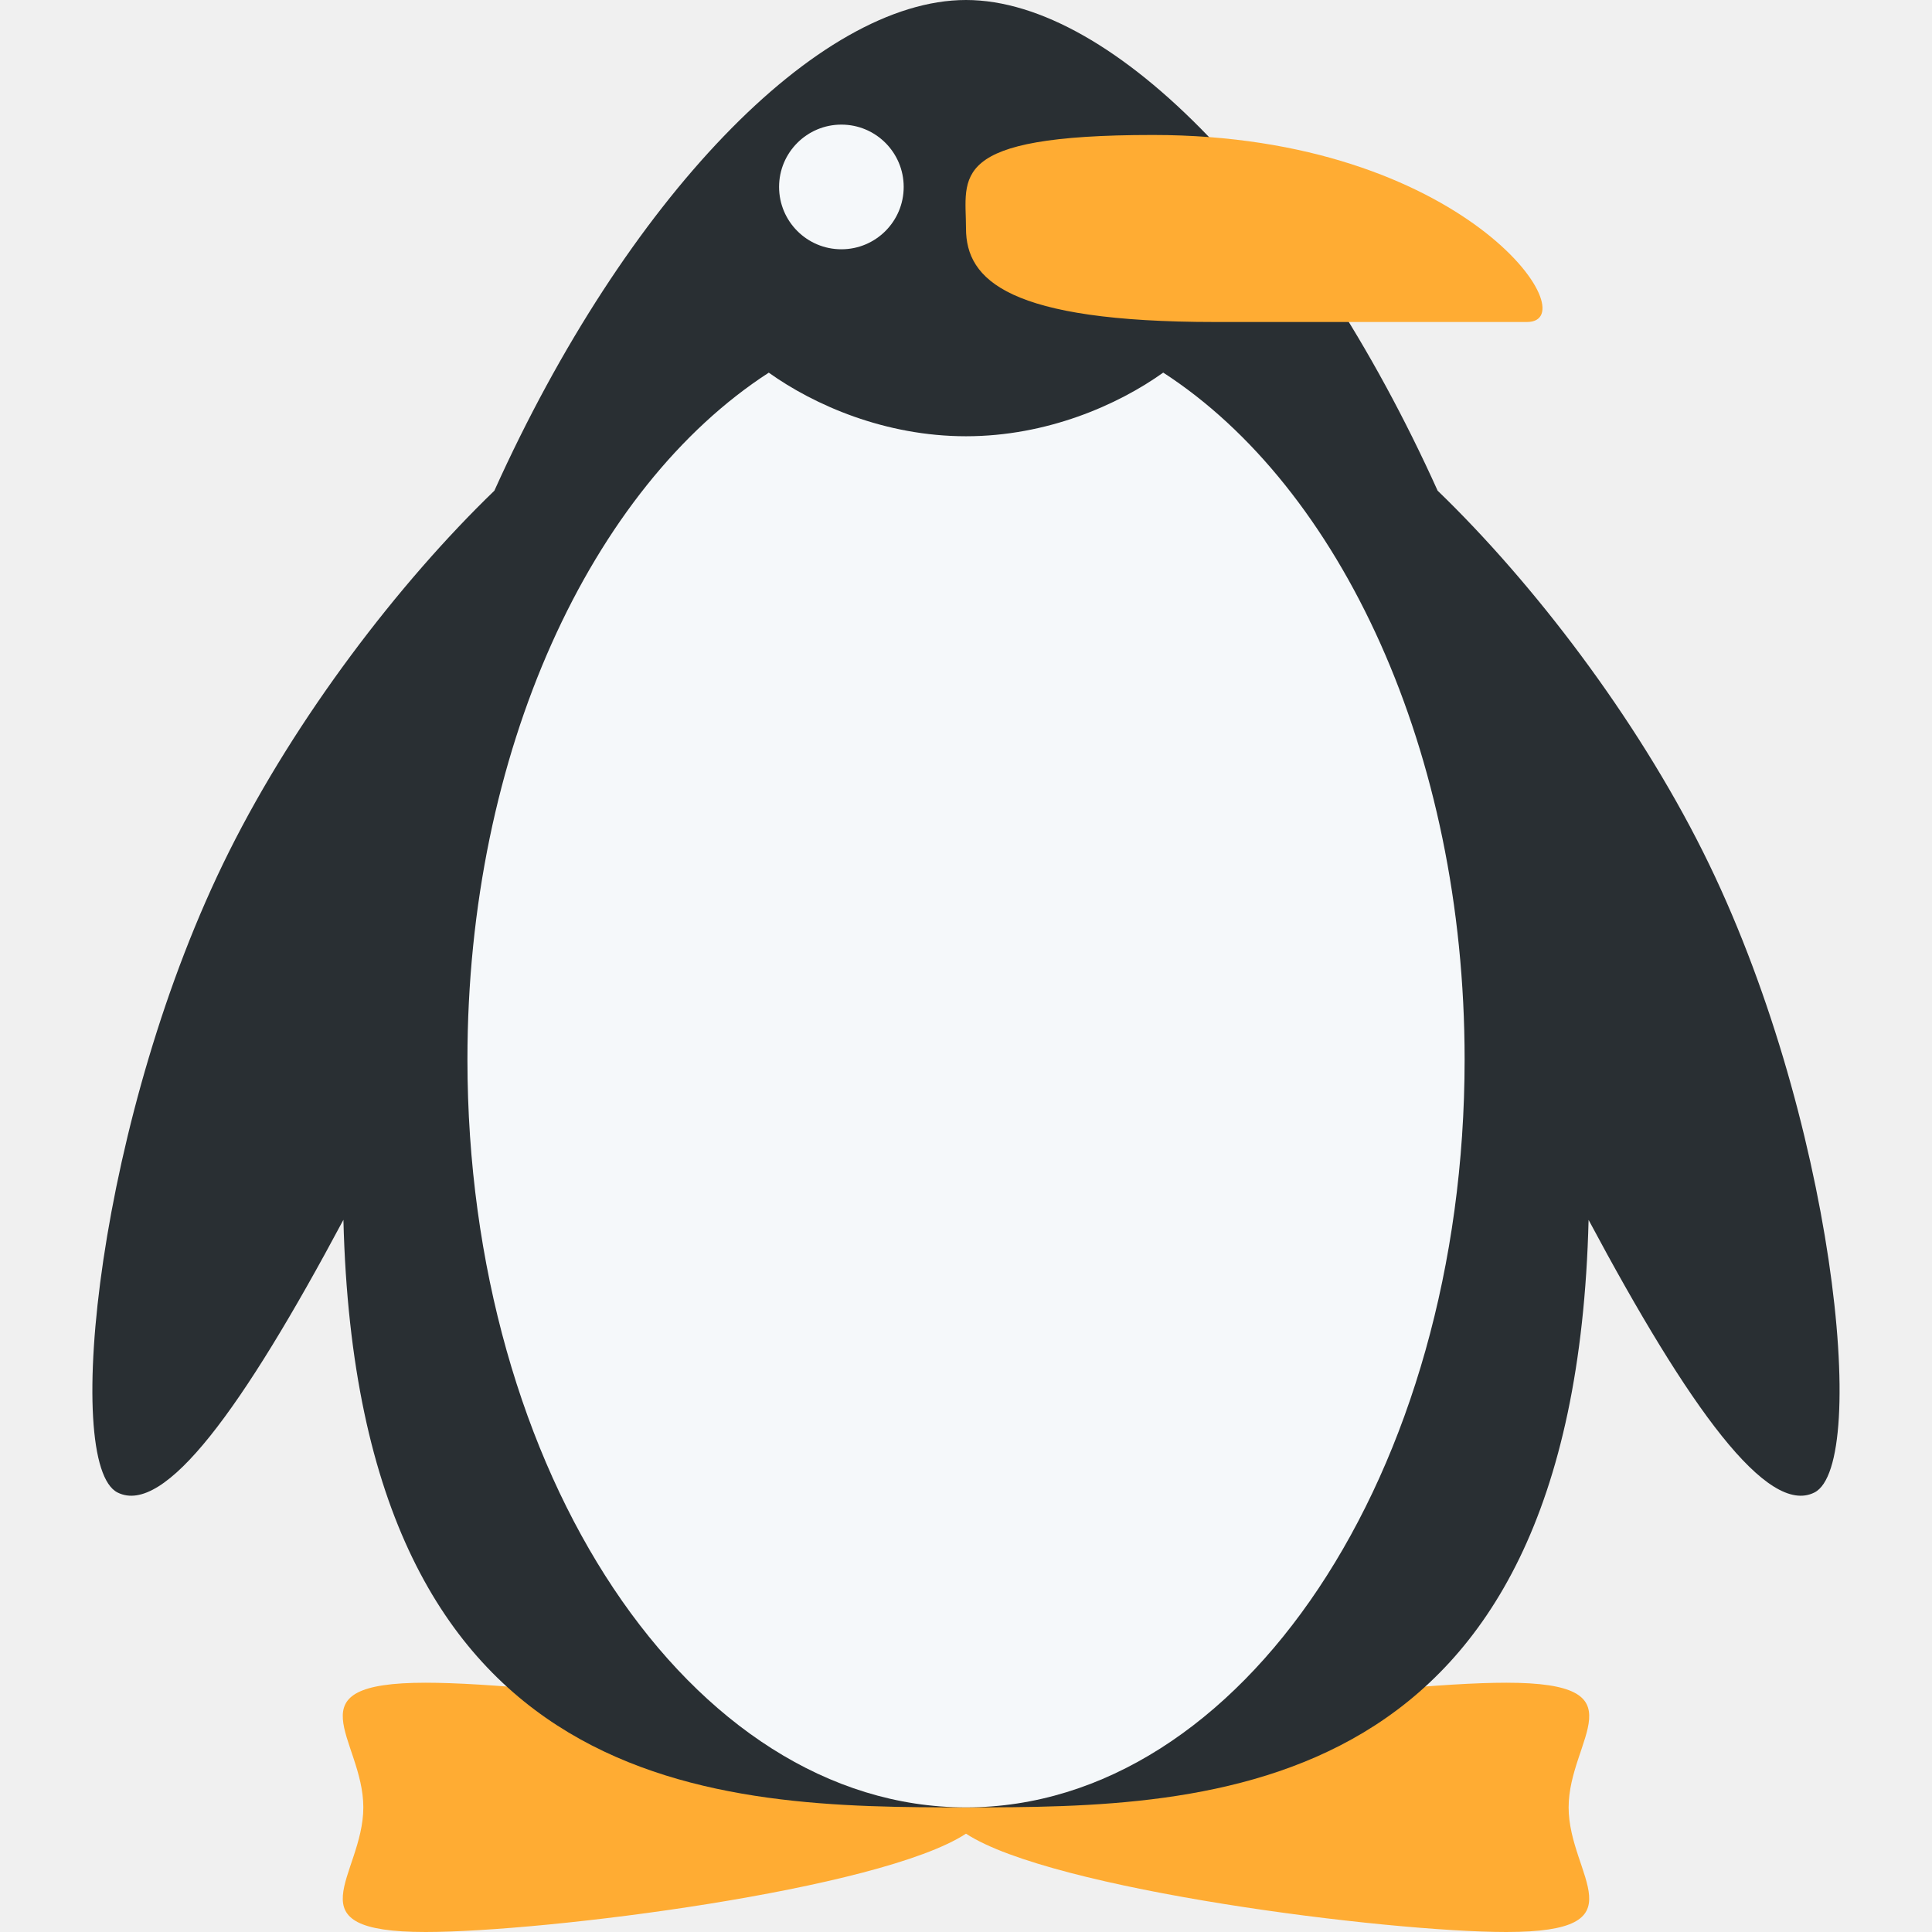
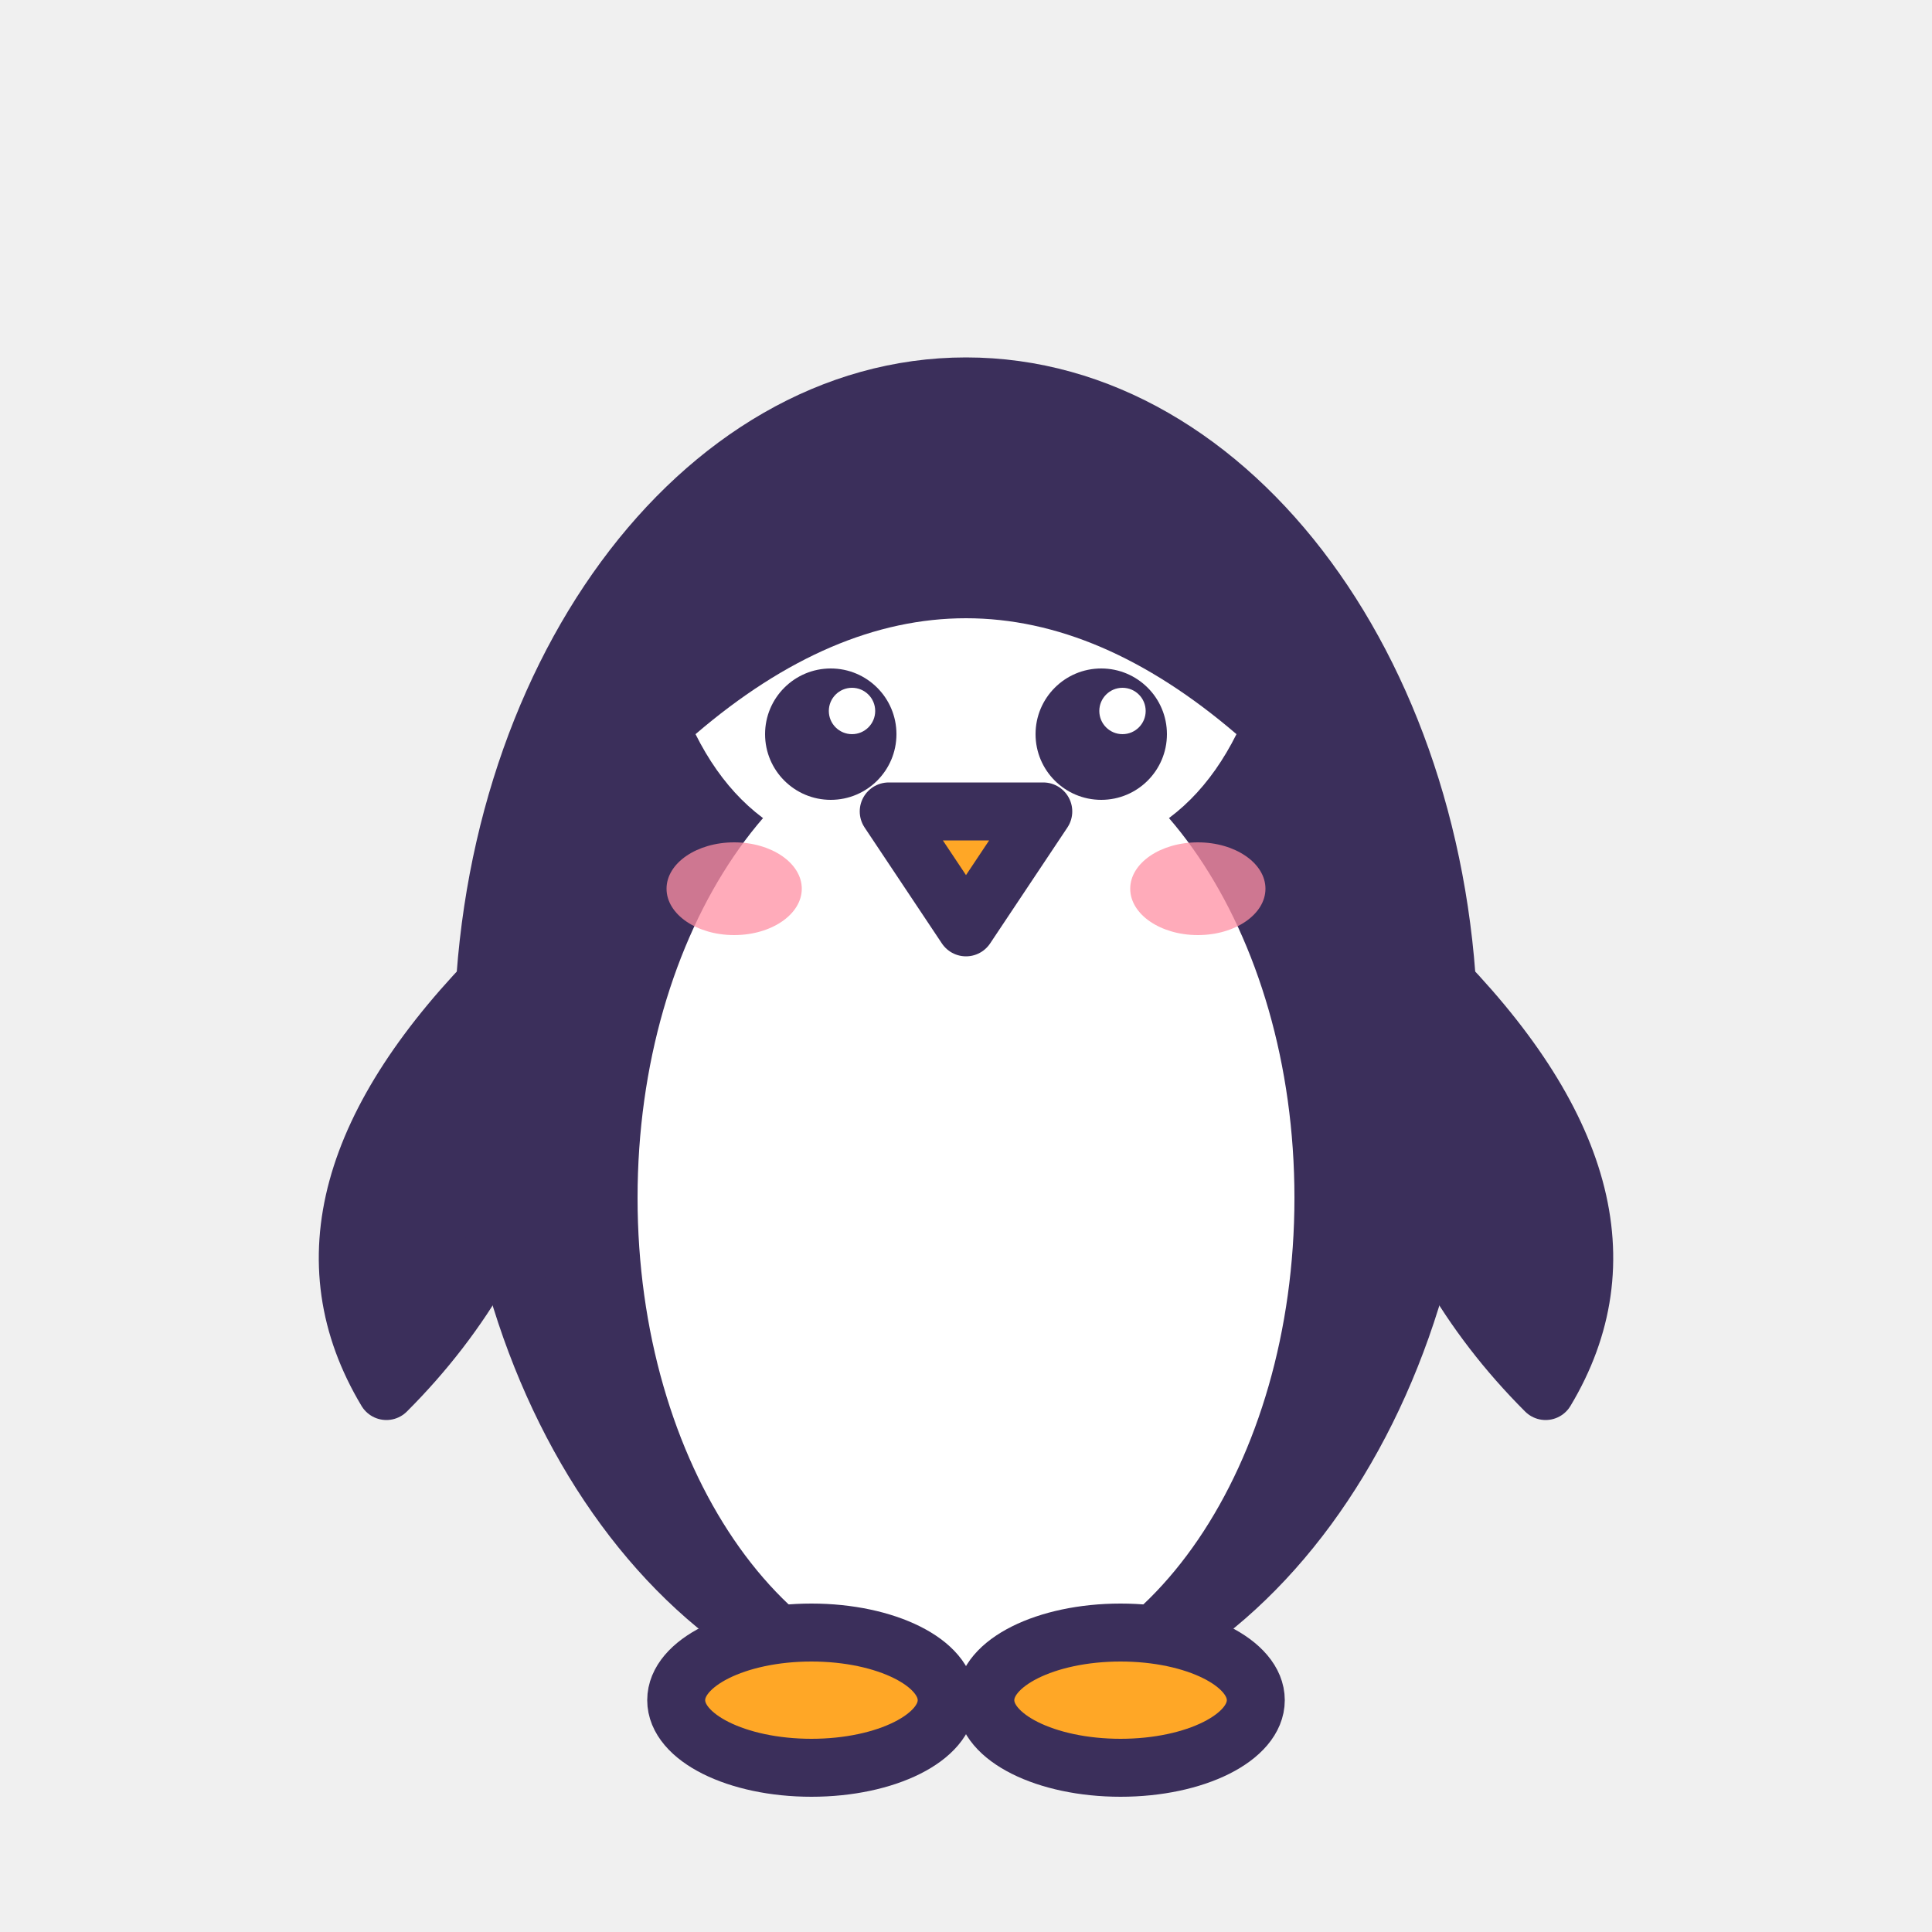
- <svg xmlns="http://www.w3.org/2000/svg" viewBox="0 0 36 36" preserveAspectRatio="xMidYMid meet">
-   <path fill="#FFAC33" d="M28.068 31.355c-2.229 0-8.468.785-10.068 1.832-1.601-1.047-7.84-1.832-10.069-1.832-2.564 0-1.161 1.039-1.161 2.322C6.77 34.96 5.367 36 7.931 36c2.229 0 8.468-.785 10.069-1.832C19.601 35.215 25.84 36 28.068 36c2.565 0 1.161-1.04 1.161-2.322 0-1.283 1.405-2.323-1.161-2.323z" />
-   <path fill="#292F33" d="M31.73 15.866c-1.25-2.499-3.152-4.995-4.942-6.723C24.337 3.711 20.759 0 18 0s-6.337 3.71-8.788 9.143c-1.791 1.729-3.693 4.224-4.943 6.724-2.438 4.876-3.116 11.426-2.078 11.944.873.437 2.324-1.552 4.208-5.082C6.667 33.604 13.446 33.678 18 33.678c4.553 0 11.333-.073 11.601-10.947 1.884 3.528 3.335 5.517 4.207 5.08 1.038-.519.361-7.069-2.078-11.945z" />
-   <path fill="#F5F8FA" d="M21.675 6.943c-.85.607-2.172 1.186-3.675 1.186s-2.825-.578-3.675-1.185c-3.302 2.137-5.615 7.06-5.615 12.798 0 7.695 4.159 13.936 9.29 13.936 5.132 0 9.291-6.24 9.291-13.936 0-5.738-2.313-10.662-5.616-12.799z" />
-   <path fill="#FFAC33" d="M28.452 6h-5.808C18.797 6 18 5.22 18 4.257c0-.962-.364-1.742 3.483-1.742C27.291 2.516 29.613 6 28.452 6z" />
-   <path fill="#F5F8FA" d="M16.839 3.483c0 .642-.52 1.162-1.161 1.162-.642 0-1.161-.521-1.161-1.162 0-.641.52-1.161 1.161-1.161s1.161.52 1.161 1.161z" />
+ <svg xmlns="http://www.w3.org/2000/svg" viewBox="0 0 100 100" data-bare="1">
+   <path d="M26 50 Q14 62 20 72 Q26 66 28 58Z" fill="#3B2F5B" stroke="#3B2F5B" stroke-width="3" stroke-linejoin="round" stroke-linecap="round" />
+   <g transform="matrix(-1 0 0 1 100 0)">
+     <path d="M26 50 Q14 62 20 72 Q26 66 28 58Z" fill="#3B2F5B" stroke="#3B2F5B" stroke-width="3" stroke-linejoin="round" stroke-linecap="round" />
+   </g>
+   <ellipse cx="50" cy="54" rx="25" ry="34" fill="#3B2F5B" stroke="#3B2F5B" stroke-width="3" stroke-linejoin="round" stroke-linecap="round" />
+   <ellipse cx="50" cy="62" rx="17" ry="25" fill="#FFFFFF" />
+   <path d="M36 38 Q50 26 64 38 Q60 46 50 44 Q40 46 36 38Z" fill="#FFFFFF" />
+   <circle cx="43" cy="38" r="3.4" fill="#3B2F5B" />
+   <circle cx="44.1" cy="36.8" r="1.2" fill="#fff" />
+   <circle cx="57" cy="38" r="3.4" fill="#3B2F5B" />
+   <circle cx="58.1" cy="36.8" r="1.2" fill="#fff" />
+   <ellipse cx="38" cy="46" rx="3.5" ry="2.4" fill="#FF8FA3" opacity=".75" />
+   <ellipse cx="62" cy="46" rx="3.5" ry="2.4" fill="#FF8FA3" opacity=".75" />
+   <path d="M46 42 L54 42 L50 48Z" fill="#FFA726" stroke="#3B2F5B" stroke-width="3" stroke-linejoin="round" stroke-linecap="round" />
+   <ellipse cx="42" cy="88" rx="7" ry="3.5" fill="#FFA726" stroke="#3B2F5B" stroke-width="3" stroke-linejoin="round" stroke-linecap="round" />
+   <ellipse cx="58" cy="88" rx="7" ry="3.5" fill="#FFA726" stroke="#3B2F5B" stroke-width="3" stroke-linejoin="round" stroke-linecap="round" />
</svg>
